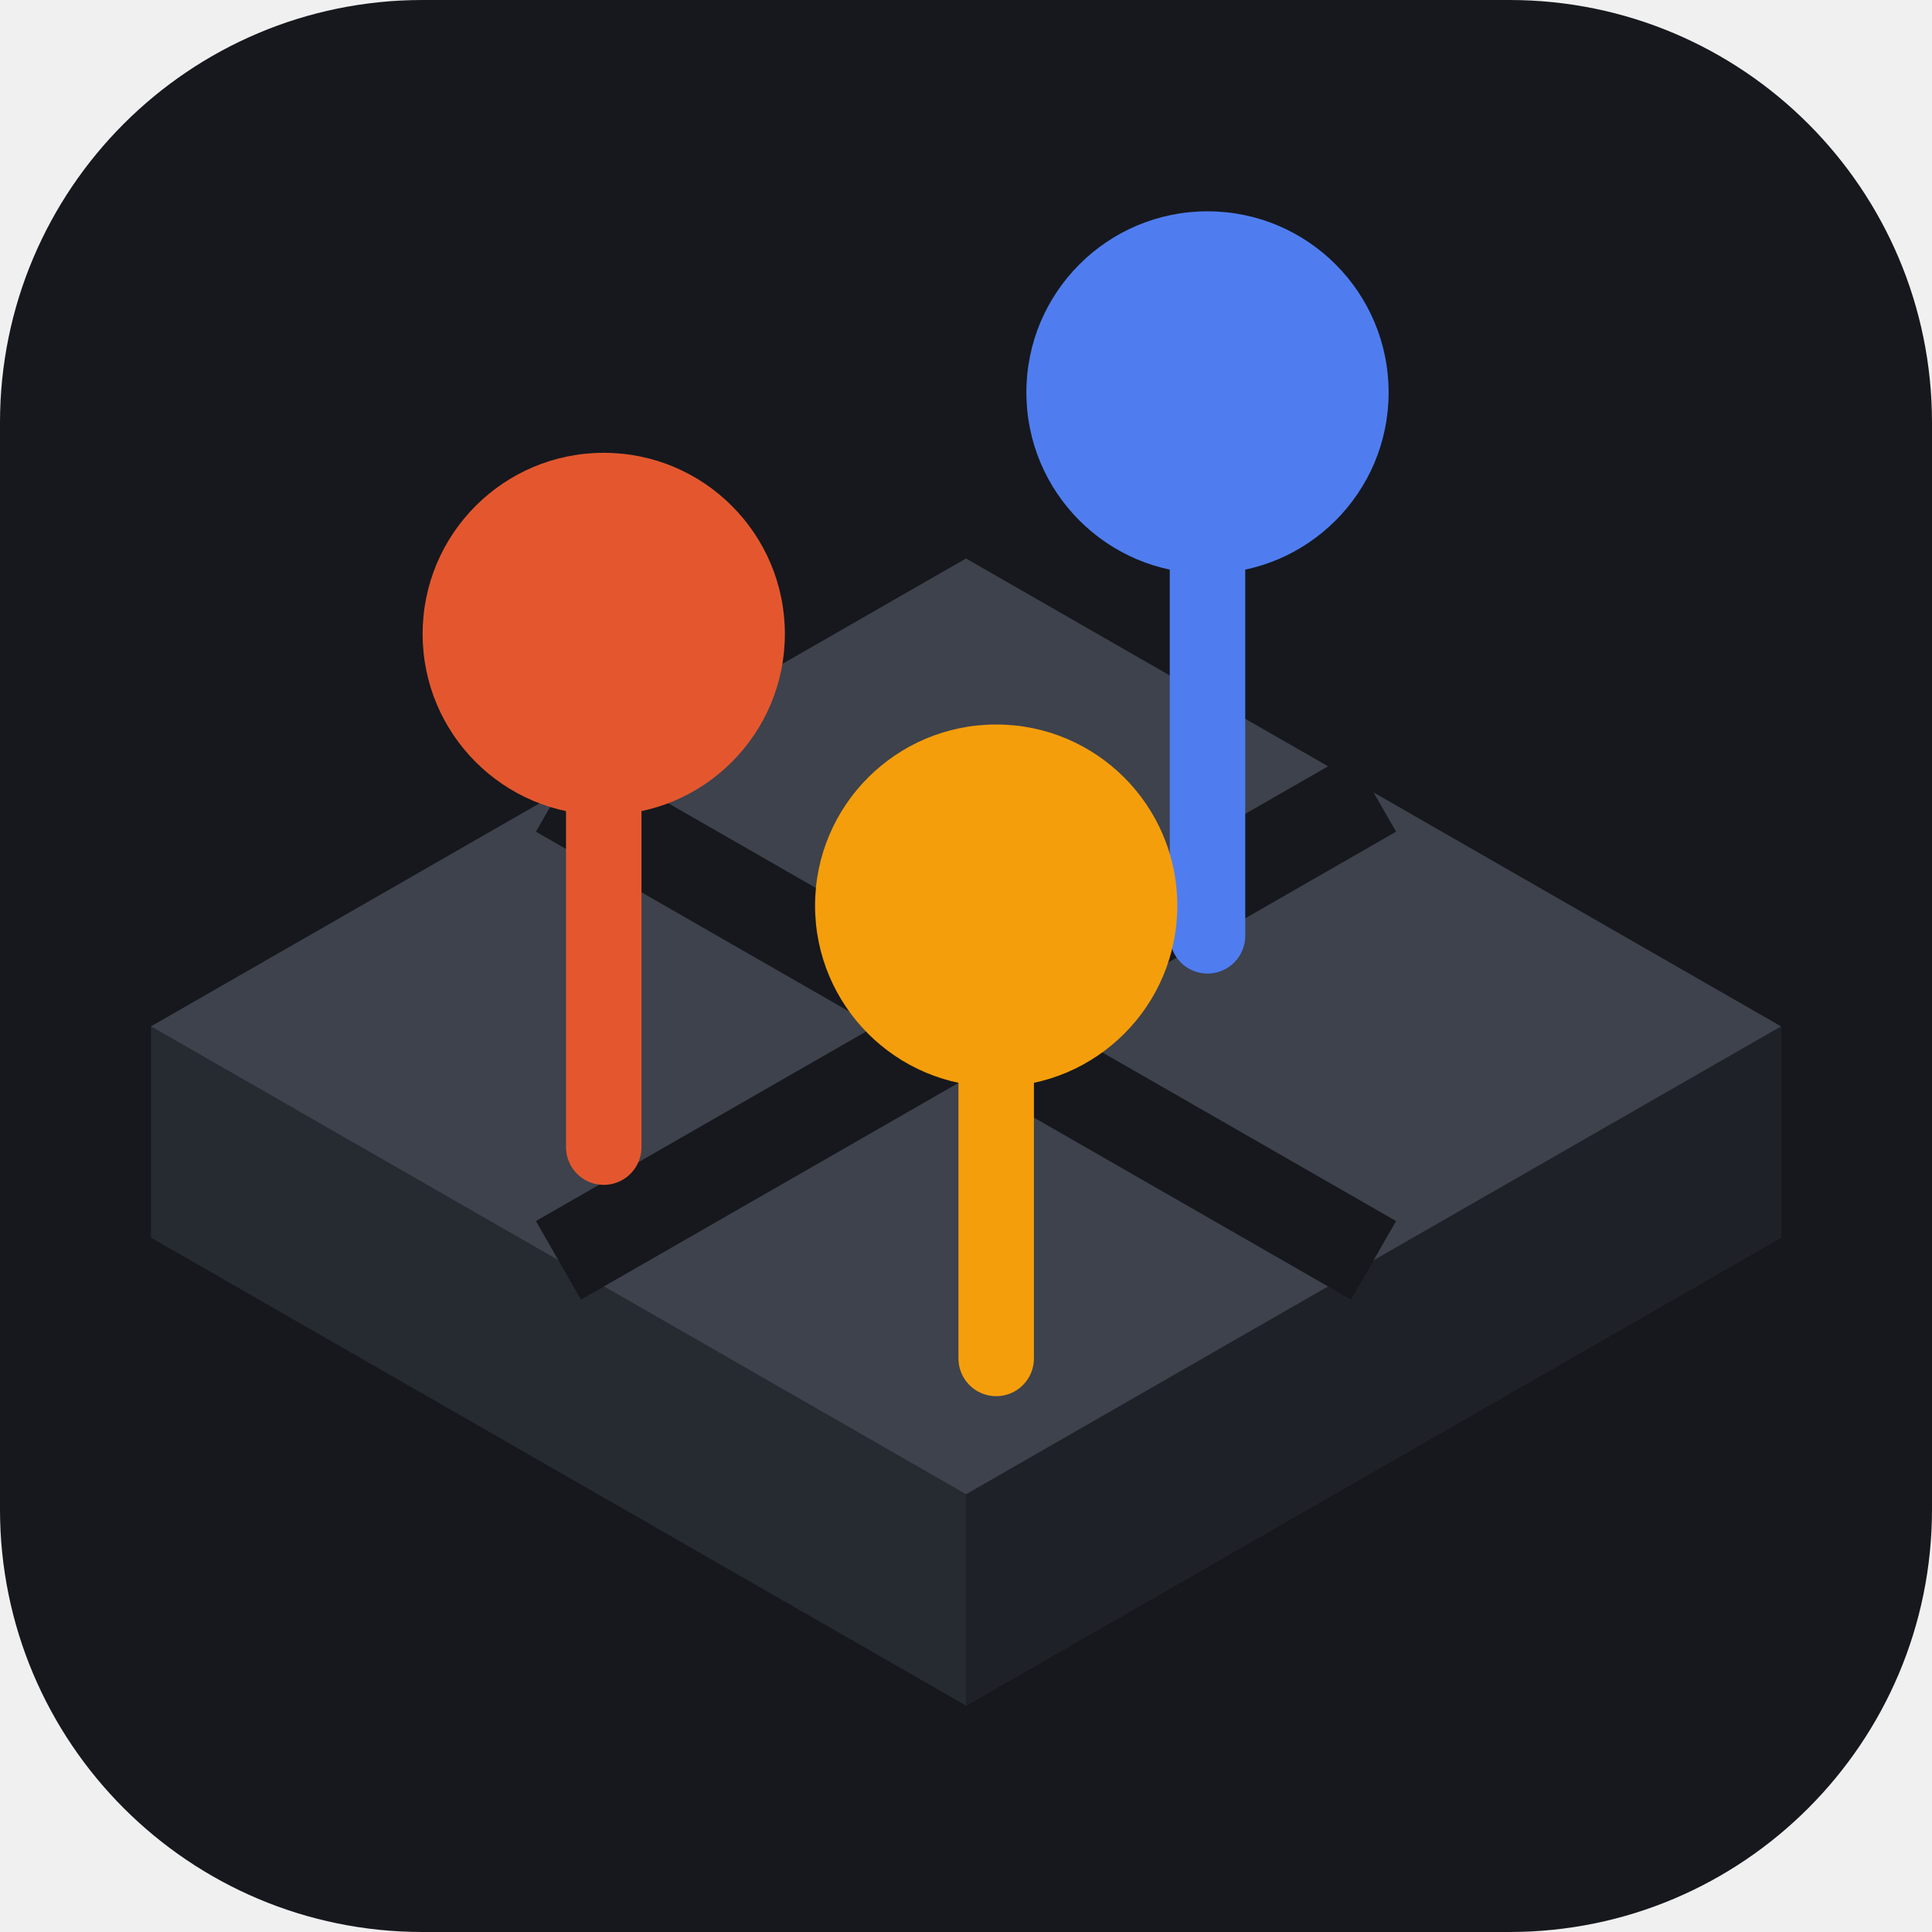
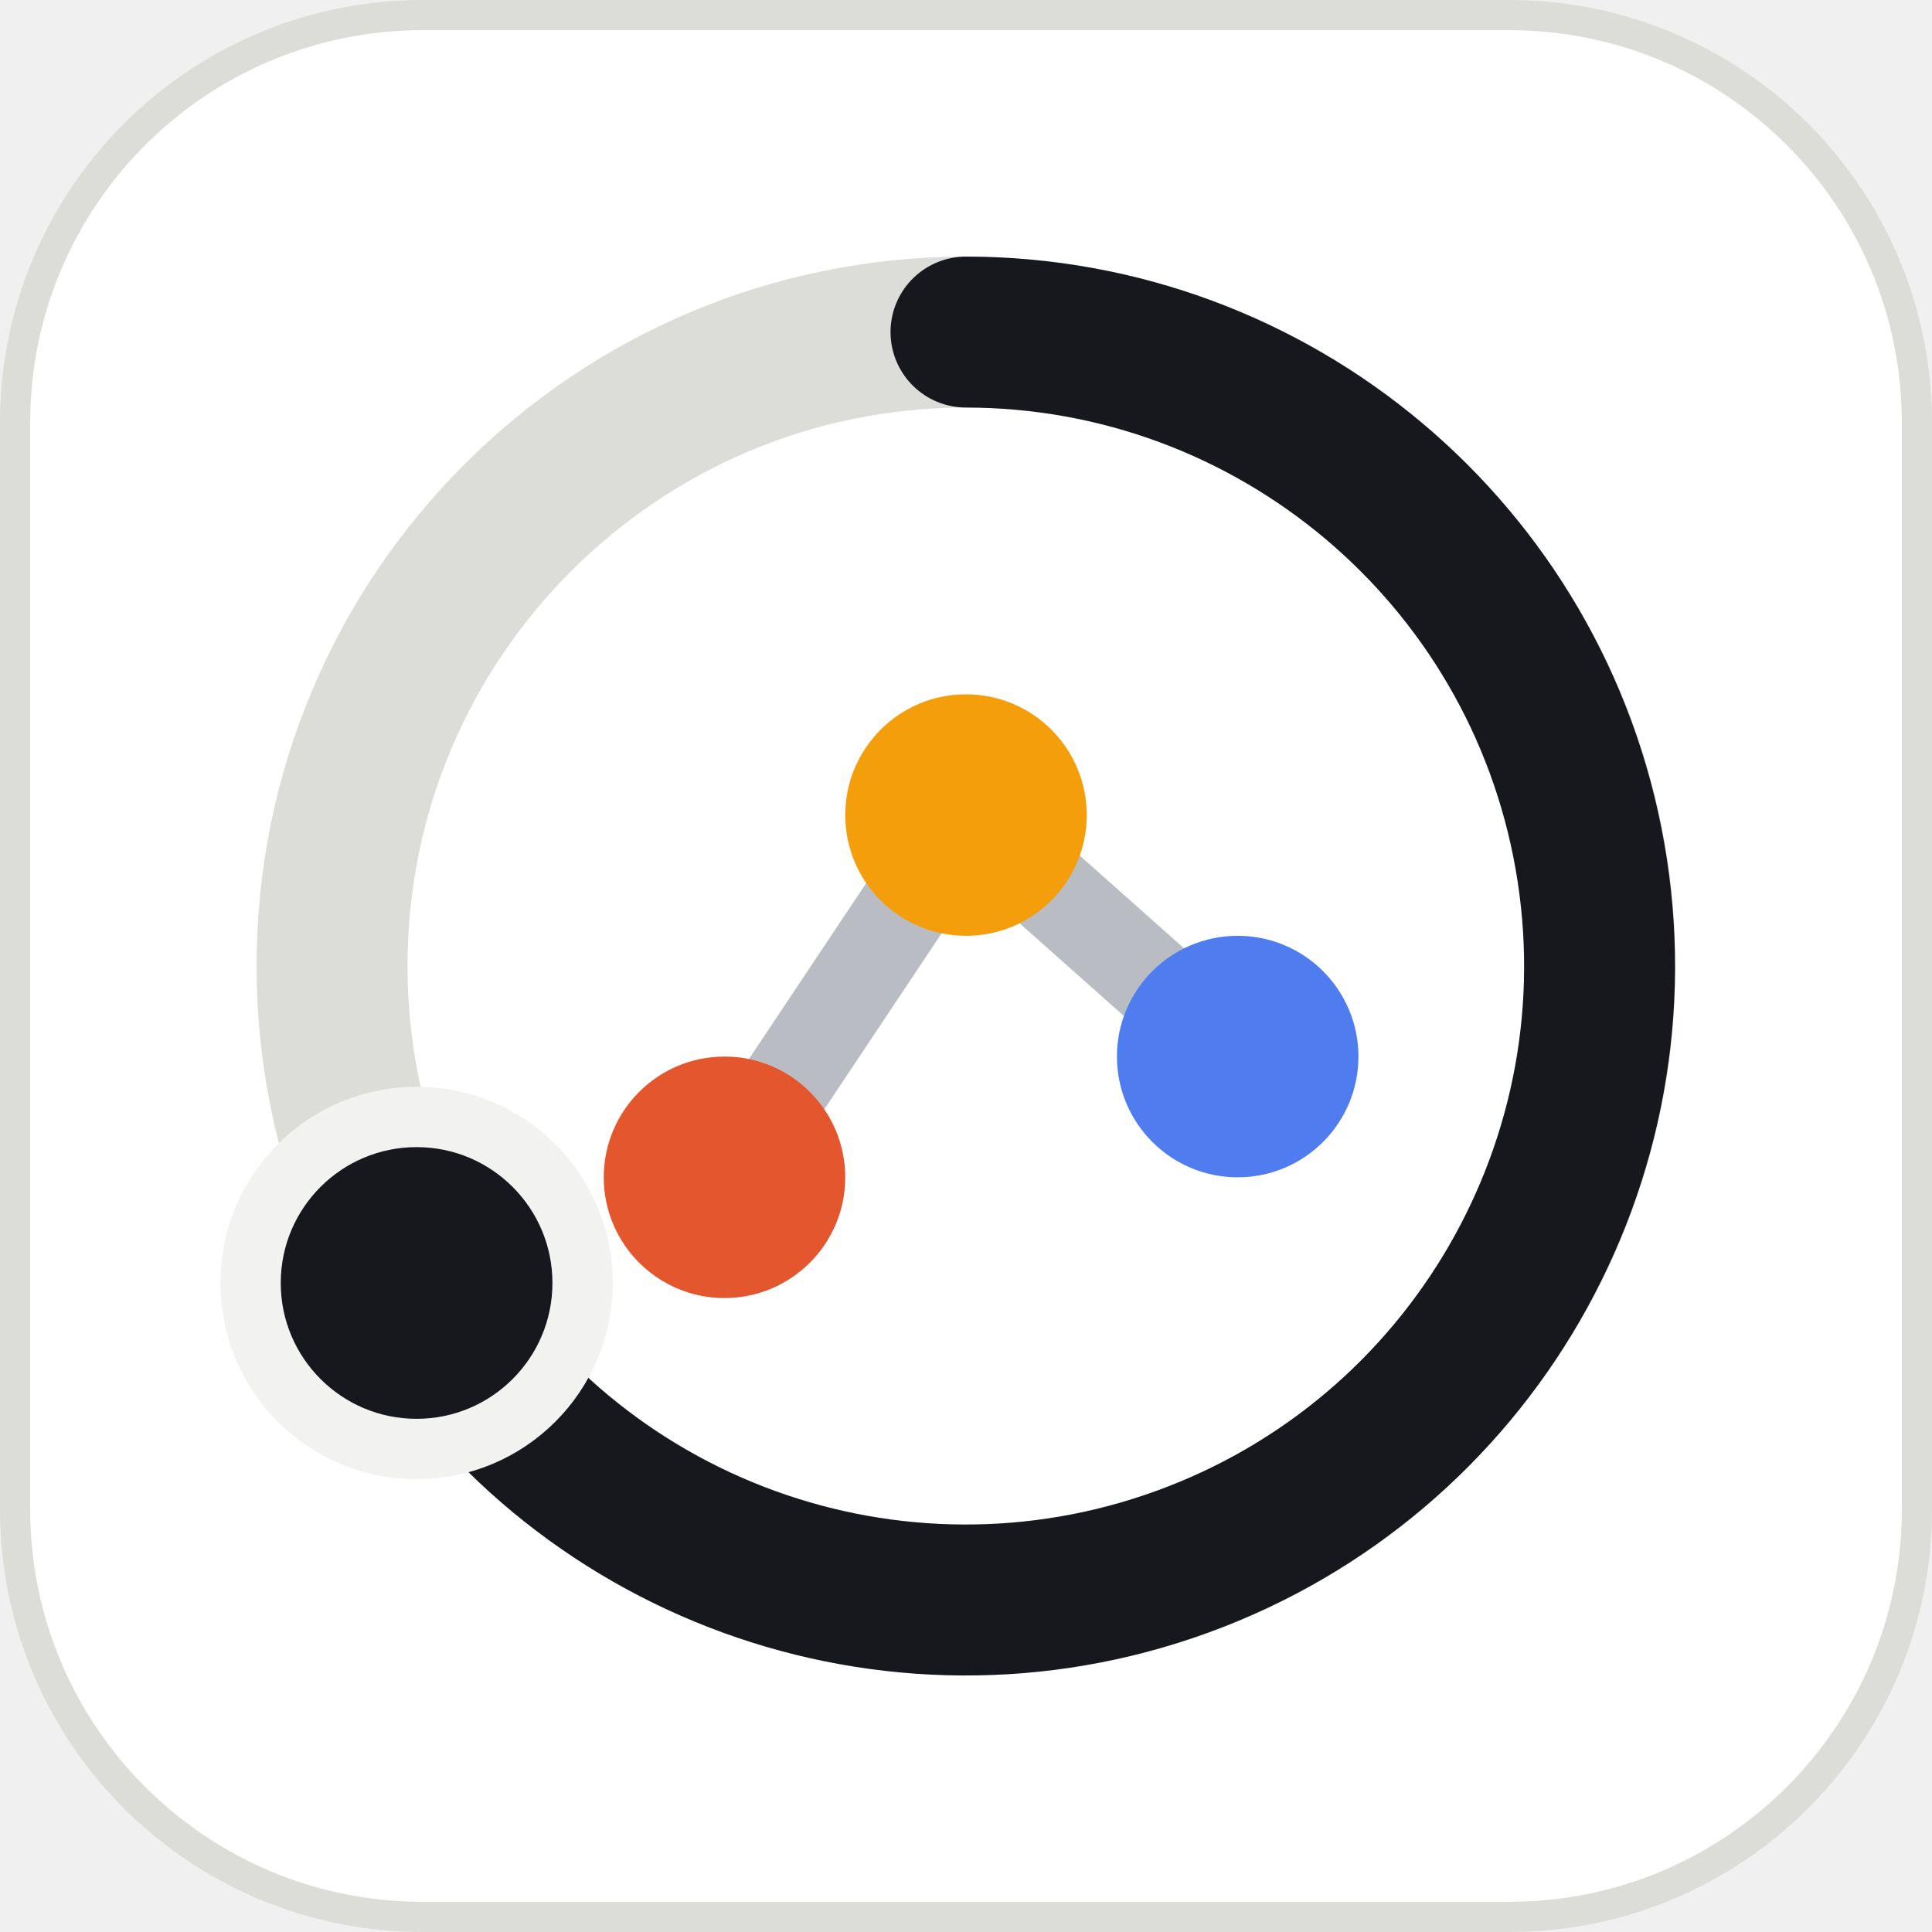
<svg xmlns="http://www.w3.org/2000/svg" viewBox="0 0 64 64">
-   <rect width="64" height="64" rx="14" fill="#16181d" />
-   <path d="M5 34L32 49.5L59 34V41L32 56.5L5 41Z" fill="#262a31" />
-   <path d="M32 49.5L59 34V41L32 56.5Z" fill="#1e2127" />
-   <path d="M32 18.5L59 34L32 49.5L5 34Z" fill="#3d424c" />
-   <path d="M18.5 26.25L45.5 41.75M45.5 26.25L18.5 41.75" stroke="#16181d" stroke-width="3" />
-   <path d="M20 38V24" stroke="#e4572e" stroke-width="2.5" stroke-linecap="round" />
-   <circle cx="20" cy="21" r="6" fill="#e4572e" />
-   <path d="M40 31V16" stroke="#4f7df0" stroke-width="2.5" stroke-linecap="round" />
-   <circle cx="40" cy="13" r="6" fill="#4f7df0" />
-   <path d="M33 45V33" stroke="#f59e0b" stroke-width="2.5" stroke-linecap="round" />
-   <circle cx="33" cy="30" r="6" fill="#f59e0b" />
+   <rect x=".5" y=".5" width="63" height="63" rx="13.5" fill="#fff" stroke="#dcdcd8" />
+   <circle cx="32" cy="32" r="21" fill="none" stroke="#dcdcd8" stroke-width="5" />
+   <path d="M32 11A21 21 0 1 1 13.8 42.5" fill="none" stroke="#16181d" stroke-width="5" stroke-linecap="round" />
+   <path d="M24 39L32 27L41 35" fill="none" stroke="#b9bcc2" stroke-width="3" stroke-linecap="round" stroke-linejoin="round" />
+   <circle cx="24" cy="39" r="4" fill="#e4572e" />
+   <circle cx="32" cy="27" r="4" fill="#f59e0b" />
+   <circle cx="41" cy="35" r="4" fill="#4f7df0" />
+   <circle cx="13.8" cy="42.5" r="5.5" fill="#16181d" stroke="#f2f2f0" stroke-width="2" />
</svg>
